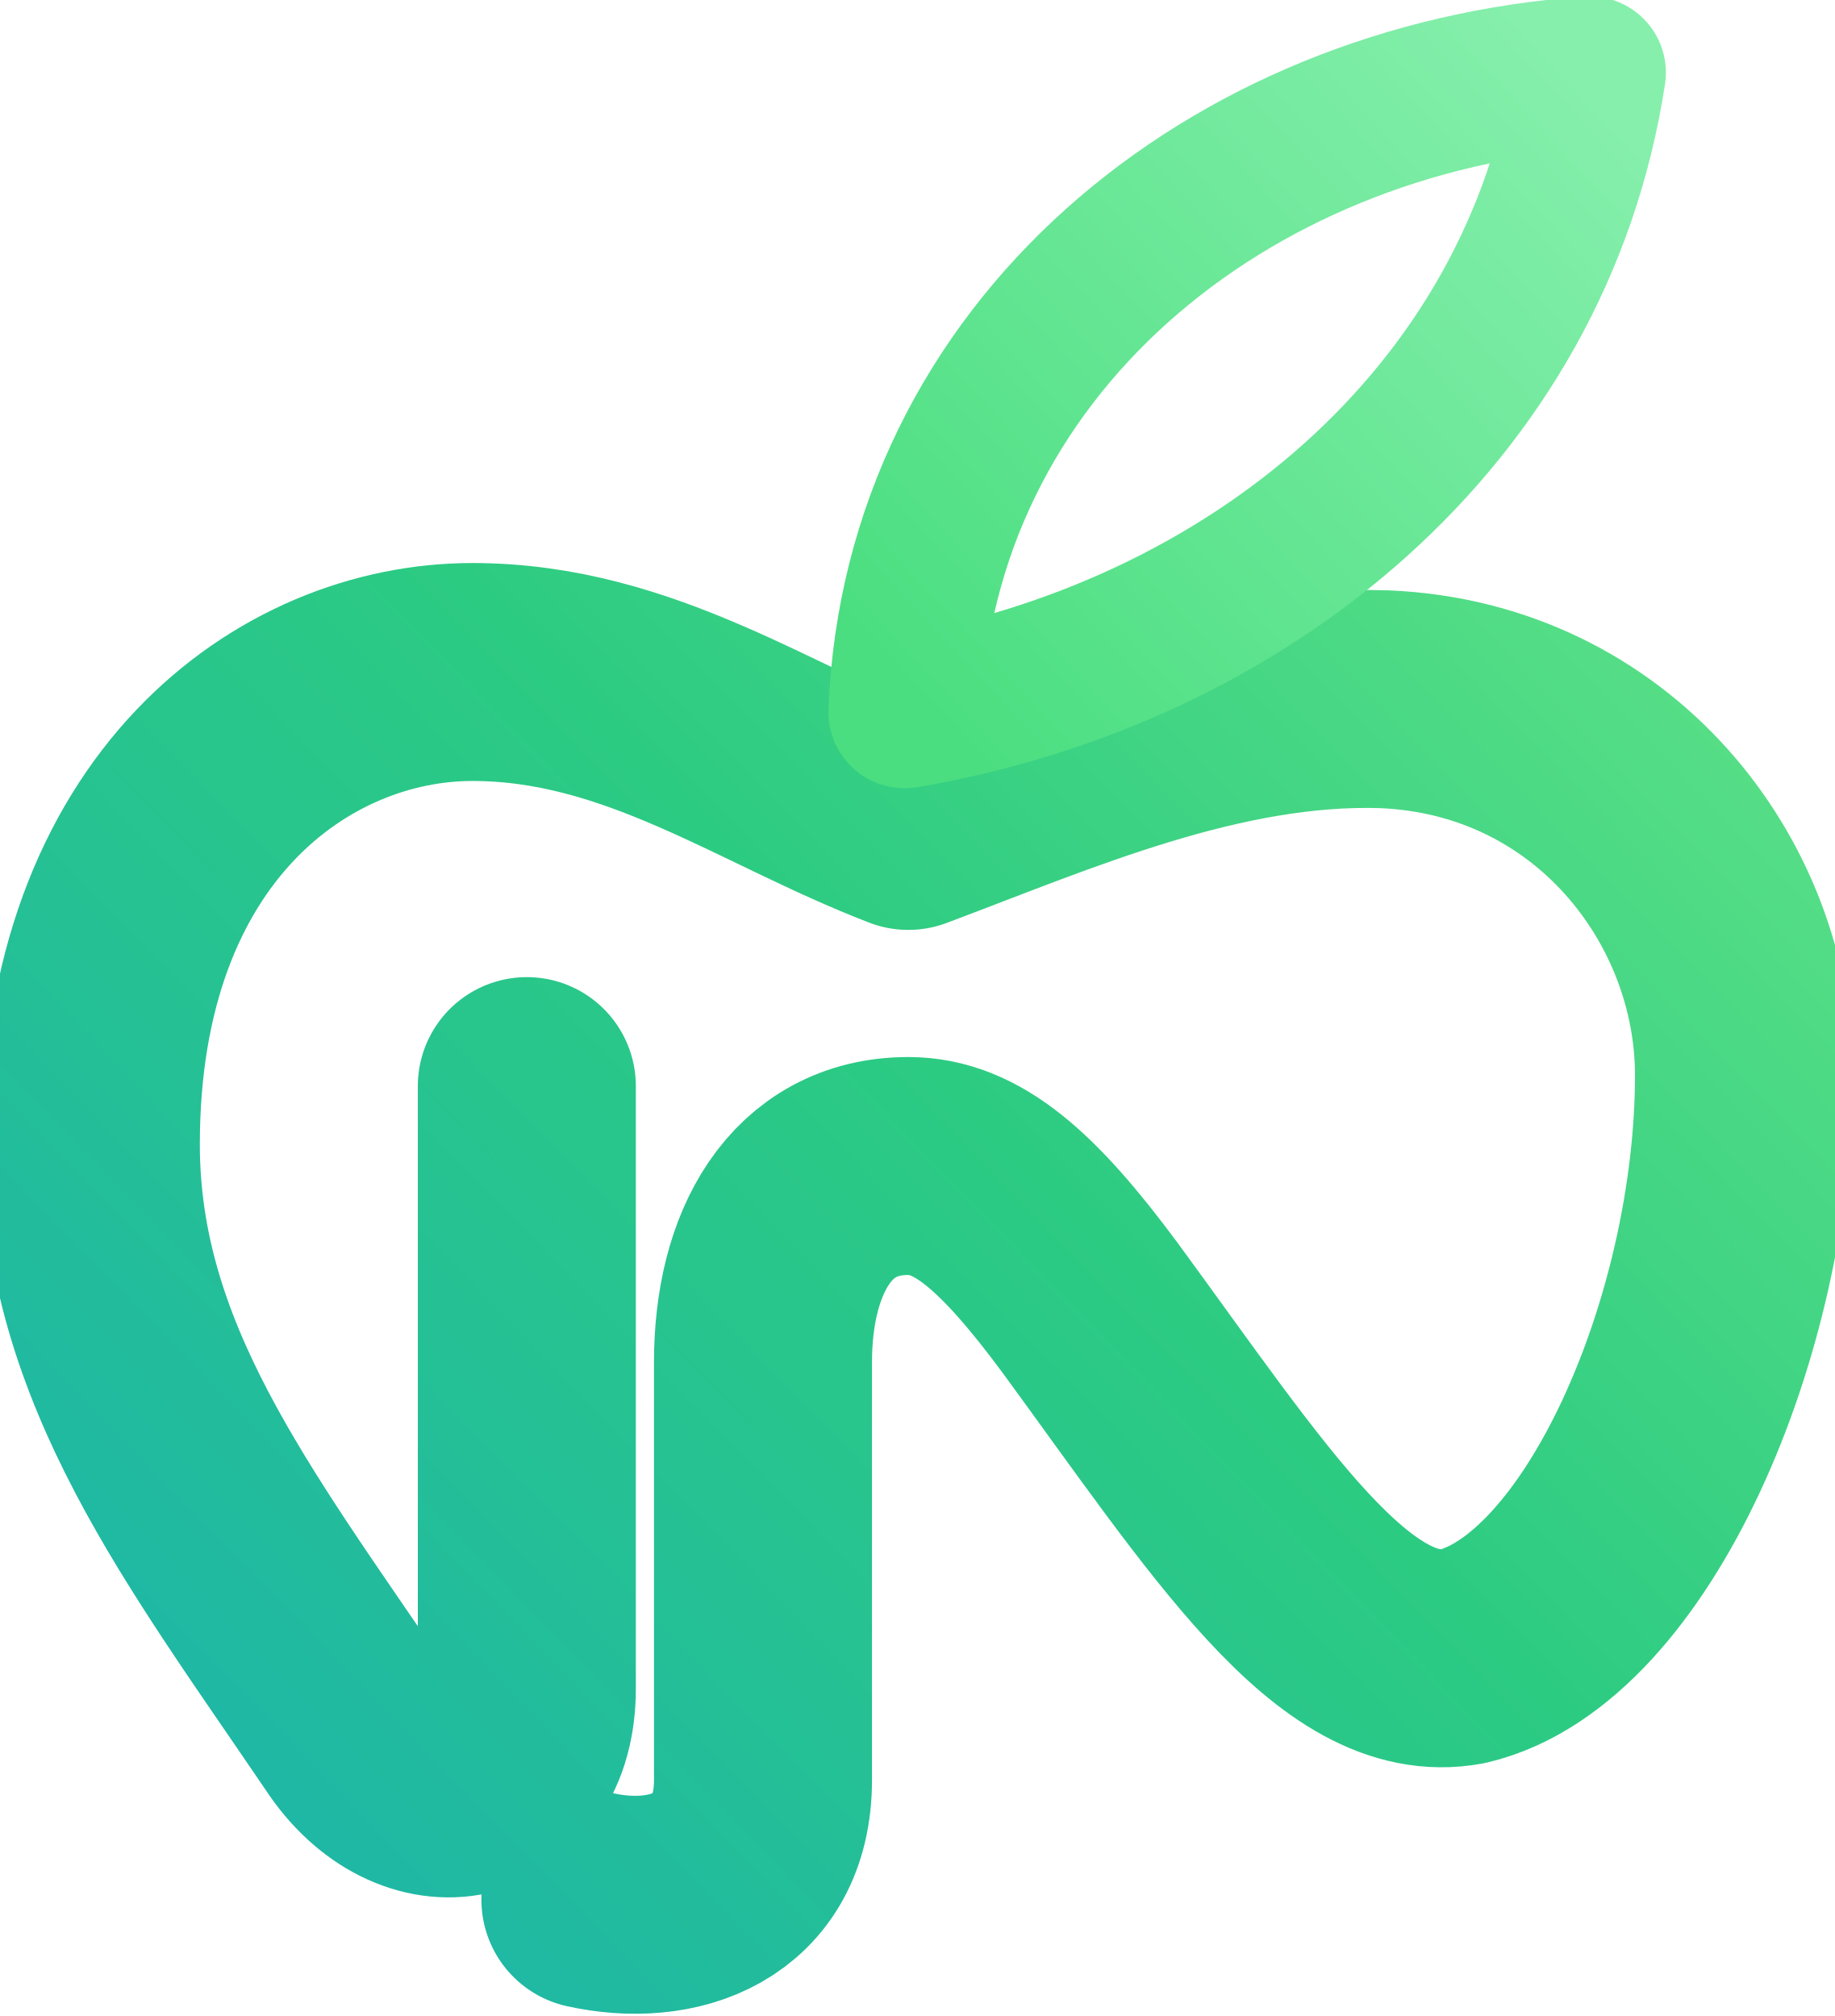
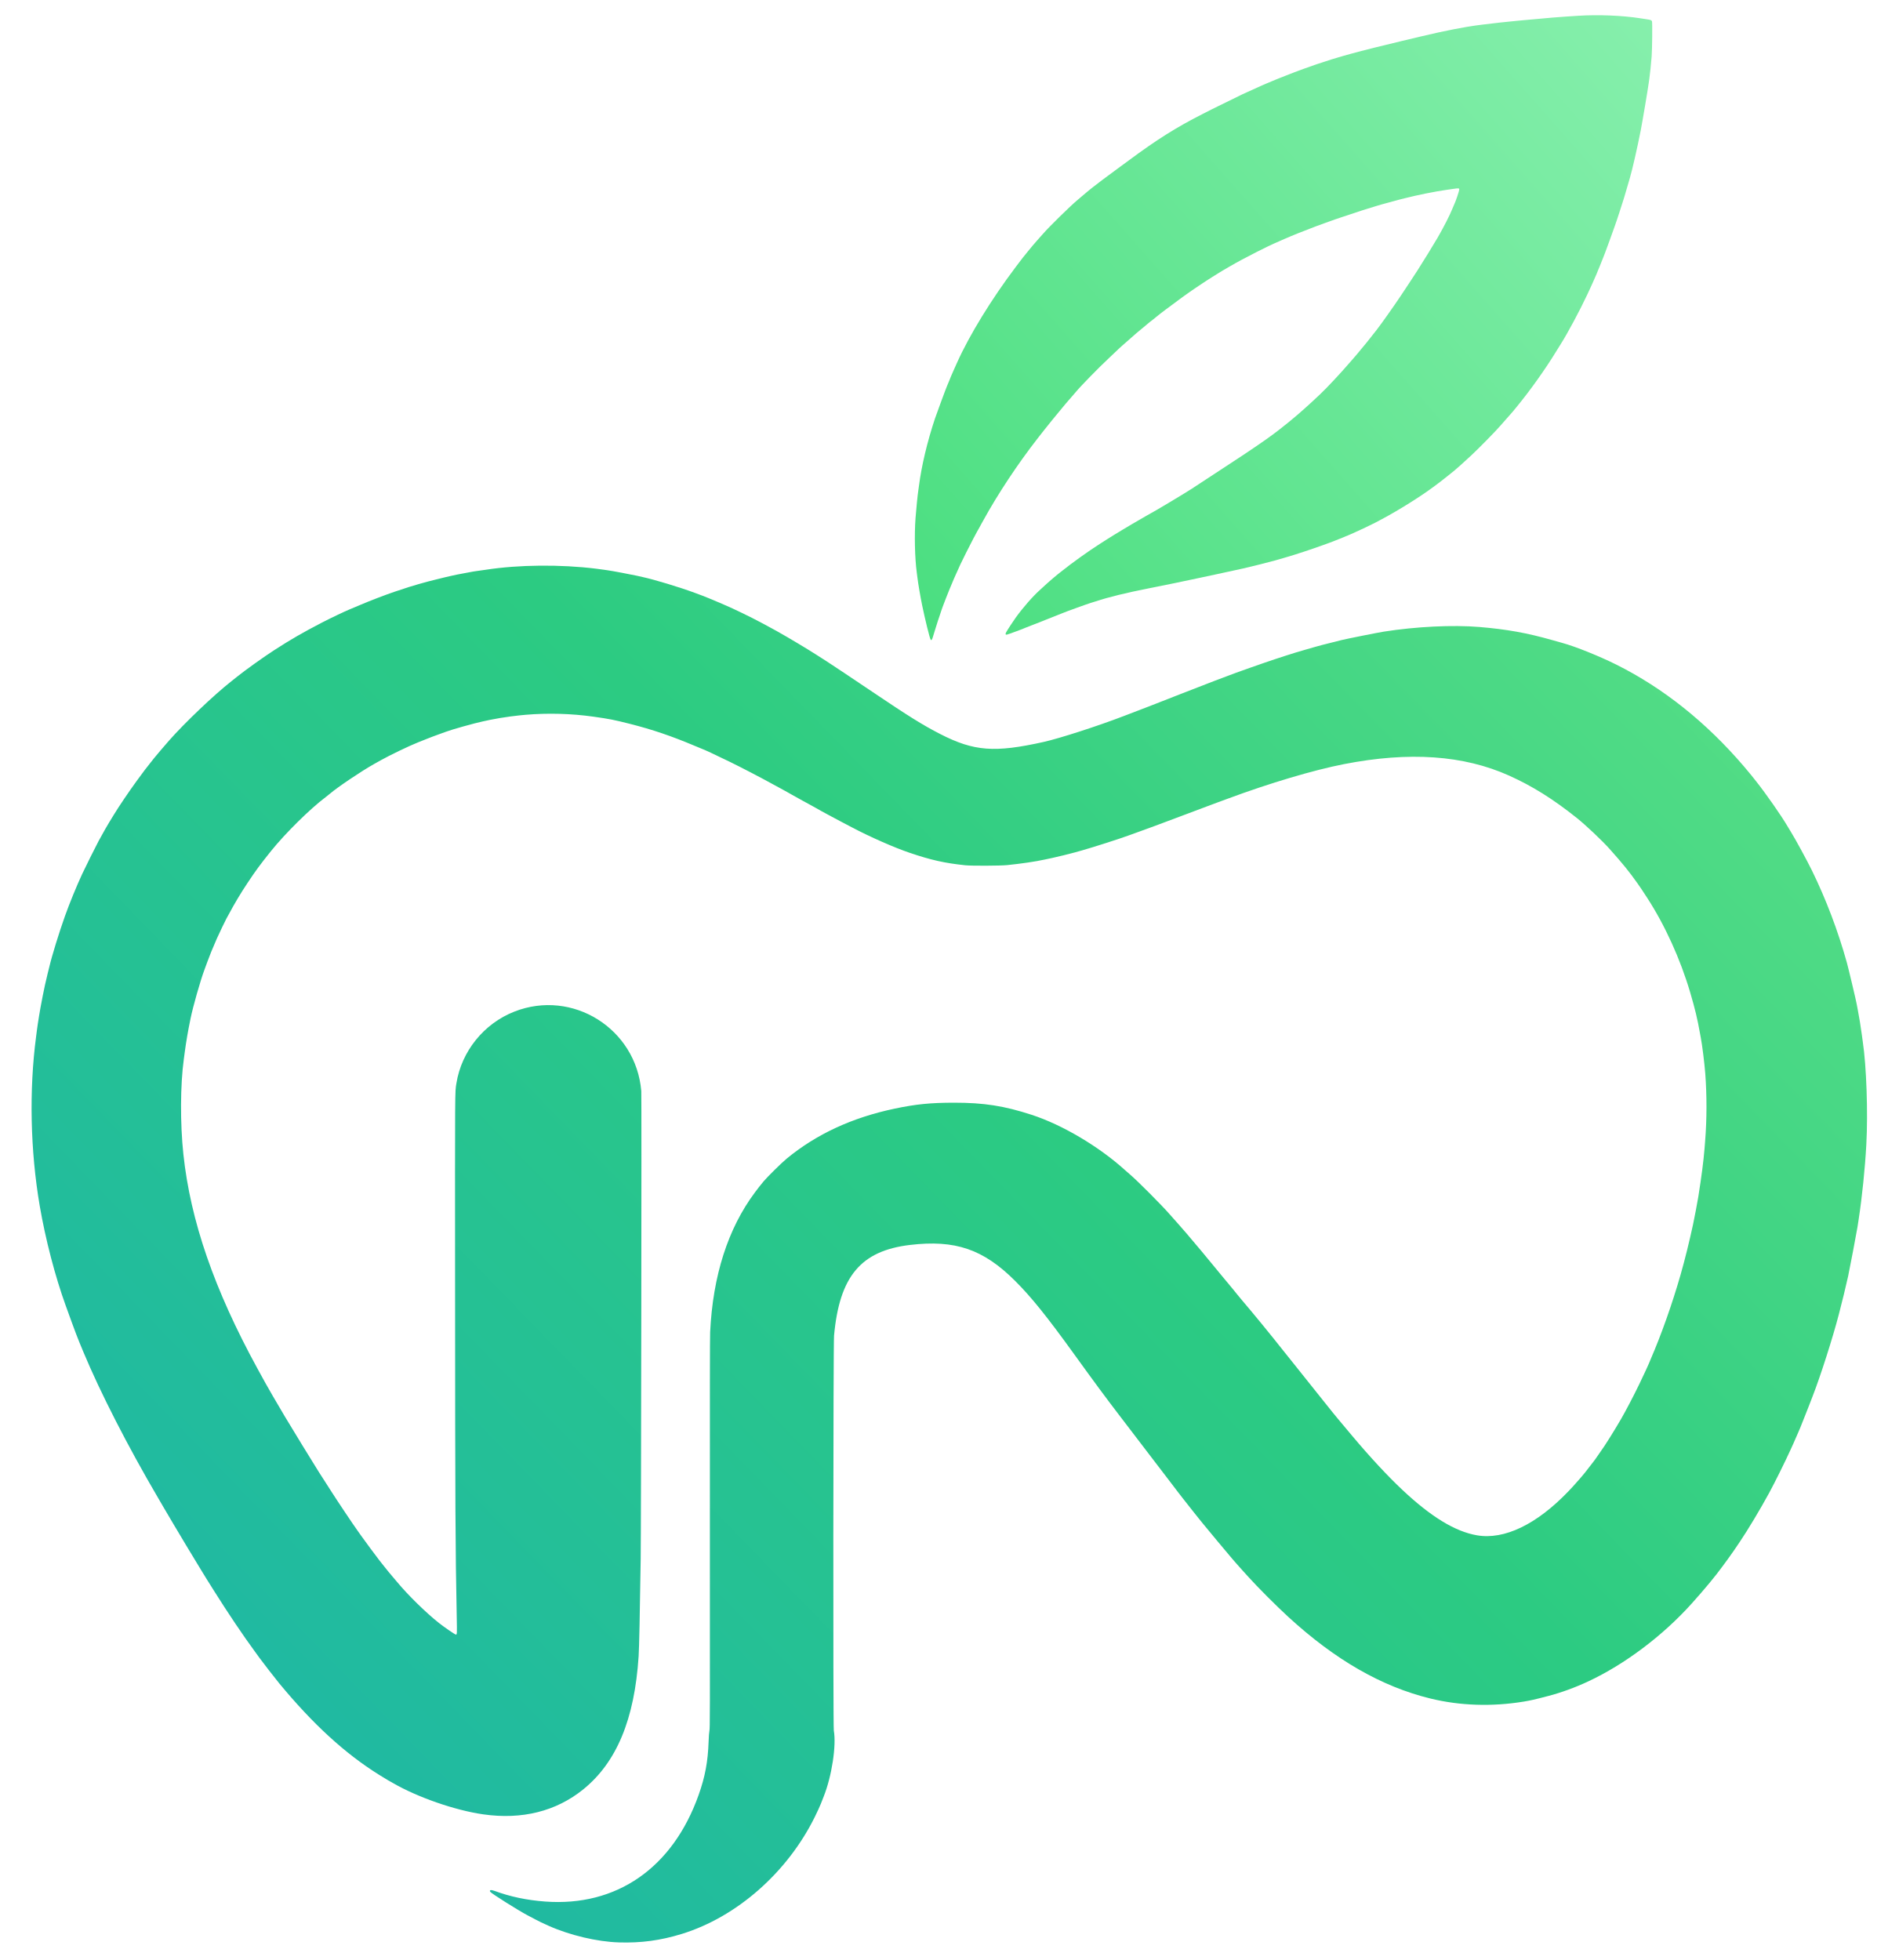
- <svg xmlns="http://www.w3.org/2000/svg" viewBox="100 70 1010 1110" role="img" aria-label="Nutriin">
+ <svg xmlns="http://www.w3.org/2000/svg" viewBox="99 100 1020 1053" role="img" aria-label="Nutriin">
  <defs>
-     <linearGradient id="ds" gradientUnits="userSpaceOnUse" x1="300" y1="1100" x2="1000" y2="420">
+     <linearGradient id="ds" gradientUnits="userSpaceOnUse" x1="300" y1="1120" x2="1020" y2="420">
      <stop offset="0" stop-color="#1FB8A4" />
      <stop offset=".55" stop-color="#2CCB82" />
      <stop offset="1" stop-color="#56DE86" />
    </linearGradient>
-     <linearGradient id="dl" gradientUnits="userSpaceOnUse" x1="600" y1="460" x2="975" y2="110">
+     <linearGradient id="dl" gradientUnits="userSpaceOnUse" x1="600" y1="450" x2="985" y2="110">
      <stop offset="0" stop-color="#4ADE80" />
      <stop offset="1" stop-color="#86EFAC" />
    </linearGradient>
  </defs>
-   <path d="M390,668 L390,1000 C390,1062 330,1074 296,1022 C220,910 150,820 150,700 C150,520 262,440 360,440 C452,440 522,492 600,522 C680,492 770,452 862,455 C982,460 1060,560 1060,662 C1060,800 990,962 905,982 C840,994 782,902 700,790 C660,736 632,712 600,712 C546,712 520,760 520,820 L520,1050 C520,1110 470,1126 425,1116" fill="none" stroke="url(#ds)" stroke-width="120" stroke-linecap="round" stroke-linejoin="round" />
-   <path d="M598,462 C606,262 776,124 975,110 C946,300 786,430 598,462 Z" fill="none" stroke="url(#dl)" stroke-width="84.0" stroke-linejoin="round" />
+   <path d="M431.42,1143.55 C419.78,1143.19 405.03,1139.69 393.67,1134.60 C389.87,1132.89 388.84,1132.40 386.75,1131.28 C385.56,1130.64 383.57,1129.59 382.33,1128.95 C377.71,1126.55 362.96,1117.26 362.38,1116.38 C361.71,1115.37 362.72,1115.15 364.69,1115.88 C373.11,1118.99 381.96,1120.86 391.83,1121.59 C430.26,1124.46 460.44,1103.48 474.33,1064.25 C477.78,1054.52 479.29,1046.43 479.66,1035.75 C479.77,1032.71 479.91,1030.76 480.11,1029.75 C480.39,1028.32 480.40,1023.13 480.35,923.92 C480.32,848.05 480.35,818.51 480.49,815.67 C481.95,785.33 490.07,760.00 504.55,740.61 C506.51,737.99 506.95,737.42 509.22,734.67 C511.07,732.42 518.85,724.75 521.50,722.56 C537.50,709.34 556.75,700.41 579.67,695.60 C591.04,693.21 598.85,692.43 611.42,692.42 C627.57,692.41 638.36,694.09 653.25,698.94 C669.74,704.31 689.45,716.01 703.48,728.74 C703.99,729.21 705.20,730.26 706.17,731.09 C710.20,734.54 722.77,747.15 727.18,752.18 C727.95,753.05 730.10,755.47 731.96,757.56 C733.82,759.64 735.80,761.92 736.38,762.62 C736.95,763.33 737.94,764.51 738.59,765.24 C741.28,768.33 745.92,773.91 756.34,786.58 C757.17,787.59 758.39,789.05 759.05,789.83 C759.71,790.60 760.70,791.80 761.25,792.49 C761.80,793.18 762.81,794.43 763.50,795.26 C764.19,796.08 765.39,797.54 766.17,798.49 C766.95,799.45 768.16,800.88 768.86,801.68 C769.56,802.49 770.57,803.69 771.11,804.36 C771.64,805.03 772.87,806.52 773.83,807.65 C774.79,808.79 776.11,810.38 776.75,811.18 C777.39,811.99 779.00,813.97 780.33,815.59 C781.66,817.21 783.09,818.97 783.50,819.50 C783.91,820.03 784.88,821.24 785.64,822.19 C788.37,825.58 792.69,830.98 795.62,834.67 C797.26,836.73 799.50,839.53 800.59,840.90 C801.69,842.26 803.07,843.99 803.67,844.75 C804.26,845.51 805.32,846.83 806.01,847.69 C808.29,850.49 813.90,857.51 814.77,858.64 C815.60,859.71 818.36,863.02 825.43,871.44 C835.06,882.89 844.24,892.78 852.25,900.33 C867.73,914.91 880.71,922.83 892.44,924.84 C907.11,927.36 924.49,919.00 941.51,901.24 C943.71,898.95 944.60,897.96 948.34,893.68 C949.67,892.16 951.70,889.63 952.70,888.25 C953.03,887.79 953.88,886.70 954.58,885.83 C955.29,884.96 956.43,883.39 957.13,882.33 C957.82,881.28 958.70,880.00 959.08,879.50 C960.84,877.18 966.07,868.84 969.78,862.45 C972.35,858.02 976.76,849.58 979.64,843.59 C982.12,838.43 984.83,832.60 984.83,832.44 C984.83,832.39 985.22,831.46 985.68,830.38 C991.51,816.95 997.48,800.04 1001.91,784.47 C1004.19,776.44 1006.38,767.61 1008.49,757.92 C1009.18,754.75 1010.88,745.78 1011.34,742.92 C1013.10,731.79 1014.14,723.76 1014.67,717.17 C1014.76,715.93 1014.91,714.05 1015.00,713.00 C1015.94,701.27 1015.96,688.60 1015.07,676.75 C1014.65,671.20 1013.44,661.49 1012.68,657.57 C1012.60,657.12 1012.40,656.04 1012.24,655.17 C1010.85,647.34 1009.56,641.98 1006.99,633.25 C1001.71,615.32 993.47,597.18 983.91,582.42 C981.12,578.11 980.26,576.83 978.61,574.50 C974.10,568.14 970.83,564.10 963.72,556.14 C959.70,551.63 950.79,543.21 946.01,539.41 C933.29,529.26 922.25,522.35 909.75,516.72 C885.31,505.71 856.10,503.67 821.00,510.52 C804.63,513.72 781.14,520.70 758.58,529.08 C756.93,529.70 754.46,530.60 753.08,531.10 C751.71,531.60 750.32,532.11 750.00,532.25 C749.68,532.38 748.37,532.87 747.08,533.34 C744.60,534.25 741.91,535.26 736.67,537.25 C731.31,539.29 728.77,540.24 724.92,541.66 C722.90,542.41 720.27,543.39 719.08,543.84 C717.89,544.29 714.59,545.49 711.75,546.51 C708.91,547.53 705.90,548.61 705.06,548.93 C700.76,550.53 685.70,555.36 680.38,556.84 C679.02,557.22 677.28,557.71 676.50,557.93 C674.35,558.55 666.50,560.47 664.33,560.92 C663.28,561.13 661.37,561.54 660.08,561.82 C655.29,562.88 647.57,564.01 640.00,564.78 C636.24,565.16 620.85,565.22 617.50,564.86 C606.39,563.68 599.30,562.09 587.83,558.22 C579.48,555.40 566.43,549.66 556.67,544.50 C554.88,543.55 552.03,542.06 550.33,541.17 C548.64,540.29 546.01,538.88 544.50,538.06 C542.99,537.23 541.00,536.15 540.08,535.66 C539.17,535.18 538.02,534.52 537.53,534.21 C537.04,533.90 535.39,532.99 533.86,532.18 C532.33,531.37 530.67,530.46 530.17,530.17 C529.27,529.64 527.50,528.66 524.33,526.92 C523.46,526.45 522.38,525.83 521.92,525.55 C521.46,525.28 519.92,524.43 518.50,523.67 C517.08,522.91 515.28,521.93 514.50,521.50 C508.49,518.16 496.76,512.05 491.08,509.30 C481.50,504.66 478.25,503.15 476.17,502.34 C475.66,502.14 473.94,501.43 472.33,500.75 C459.73,495.43 449.39,491.92 437.25,488.85 C428.65,486.68 426.45,486.25 417.75,485.02 C405.92,483.35 393.32,483.00 381.33,484.02 C379.35,484.18 377.46,484.39 373.17,484.92 C370.49,485.24 364.64,486.22 362.25,486.74 C361.15,486.98 359.35,487.37 358.25,487.60 C353.83,488.53 341.59,491.97 338.68,493.09 C338.35,493.21 336.62,493.84 334.83,494.48 C333.05,495.11 330.23,496.17 328.58,496.84 C326.93,497.50 324.65,498.41 323.50,498.86 C318.87,500.69 308.26,505.79 303.42,508.52 C302.41,509.09 300.76,510.02 299.75,510.58 C292.99,514.38 280.23,522.98 276.25,526.41 C275.70,526.89 274.61,527.75 273.83,528.34 C265.55,534.56 252.21,547.73 244.58,557.23 C238.65,564.63 236.42,567.66 231.88,574.50 C228.19,580.06 225.02,585.37 221.97,591.08 C221.34,592.26 220.76,593.31 220.68,593.41 C220.44,593.72 216.38,602.20 215.49,604.25 C212.61,610.90 211.89,612.66 210.23,617.17 C209.64,618.77 208.98,620.57 208.76,621.17 C206.60,626.98 202.65,640.89 201.39,647.08 C200.44,651.77 200.12,653.43 199.59,656.50 C198.98,660.09 198.65,662.24 198.25,665.25 C198.10,666.35 197.88,668.04 197.75,669.00 C195.85,682.80 195.75,703.55 197.51,720.08 C201.31,755.84 214.10,792.85 237.30,835.25 C241.54,843.00 241.77,843.41 245.63,850.12 C247.36,853.14 248.01,854.23 252.02,861.00 C255.23,866.40 267.54,886.51 270.34,890.92 C271.04,892.02 272.46,894.23 273.50,895.83 C274.54,897.44 276.17,899.99 277.13,901.50 C280.08,906.15 289.04,919.54 291.08,922.33 C291.64,923.11 292.55,924.39 293.09,925.17 C294.26,926.88 301.79,937.04 302.84,938.34 C303.25,938.85 304.07,939.89 304.67,940.65 C306.25,942.69 308.89,945.91 310.07,947.25 C310.63,947.89 311.65,949.09 312.33,949.92 C318.07,956.85 327.76,966.36 334.75,971.90 C337.53,974.11 343.44,978.17 343.88,978.17 C344.53,978.17 344.54,978.04 344.35,968.38 C343.63,932.05 343.52,910.56 343.47,793.17 C343.41,681.75 343.38,687.00 344.18,682.02 C346.93,664.79 358.94,649.91 375.29,643.49 C406.53,631.22 440.67,652.58 443.50,686.17 C443.71,688.73 443.42,920.84 443.18,937.58 C442.76,966.37 442.36,985.47 442.07,989.83 C439.87,1023.66 430.27,1046.75 412.40,1061.27 C397.80,1073.13 379.37,1077.74 358.53,1074.74 C343.42,1072.57 323.35,1065.60 310.08,1057.92 C309.26,1057.45 308.06,1056.77 307.42,1056.42 C306.78,1056.06 304.53,1054.70 302.44,1053.38 C284.16,1041.92 267.08,1026.25 248.99,1004.35 C247.12,1002.09 239.80,992.66 238.50,990.83 C238.01,990.15 236.81,988.50 235.84,987.17 C229.65,978.74 221.28,966.30 214.24,955.08 C212.98,953.07 211.07,950.03 210.00,948.33 C208.93,946.64 207.92,944.99 207.75,944.67 C207.58,944.35 206.42,942.43 205.17,940.42 C203.91,938.40 201.21,933.94 199.16,930.50 C197.11,927.06 194.00,921.85 192.25,918.92 C190.49,915.98 188.06,911.86 186.84,909.75 C185.62,907.64 184.26,905.32 183.83,904.58 C167.75,877.19 152.84,848.06 143.79,826.33 C140.40,818.22 139.84,816.74 134.26,801.33 C128.62,785.77 123.38,765.62 120.34,747.83 C115.27,718.11 114.59,685.68 118.41,656.75 C118.54,655.74 118.73,654.28 118.83,653.50 C119.30,649.75 120.66,641.49 121.34,638.25 C121.51,637.43 121.77,636.04 121.92,635.17 C122.26,633.14 124.05,625.07 124.61,623.00 C124.85,622.13 125.25,620.50 125.51,619.39 C126.85,613.62 130.66,601.22 133.89,592.17 C136.32,585.35 140.03,576.28 143.13,569.58 C144.59,566.43 150.71,554.13 151.97,551.83 C152.59,550.69 153.51,549.04 154.00,548.17 C154.49,547.30 155.22,545.98 155.63,545.25 C156.04,544.52 156.90,543.05 157.54,542.00 C158.18,540.95 159.33,539.06 160.09,537.82 C162.77,533.39 168.33,525.17 172.41,519.58 C176.40,514.11 177.43,512.76 179.90,509.68 C180.53,508.89 181.39,507.80 181.82,507.26 C182.58,506.26 187.24,500.80 189.85,497.83 C198.27,488.27 214.06,473.24 223.40,465.91 C224.22,465.27 225.61,464.17 226.49,463.46 C230.51,460.19 240.85,452.81 246.33,449.28 C255.46,443.40 261.33,440.01 272.00,434.45 C276.06,432.34 284.63,428.25 286.75,427.41 C287.85,426.98 290.36,425.92 292.33,425.07 C297.41,422.88 305.85,419.64 311.08,417.87 C316.47,416.04 321.95,414.31 323.75,413.85 C324.85,413.58 326.09,413.23 326.50,413.08 C327.54,412.72 339.34,409.78 341.58,409.33 C342.59,409.12 343.85,408.85 344.39,408.72 C344.92,408.59 346.42,408.31 347.72,408.09 C349.02,407.87 350.79,407.53 351.66,407.35 C352.53,407.17 354.18,406.89 355.33,406.75 C356.48,406.60 358.62,406.30 360.08,406.08 C377.71,403.37 400.03,403.16 419.17,405.52 C421.41,405.80 423.55,406.08 423.92,406.16 C424.28,406.24 425.07,406.35 425.67,406.42 C427.09,406.57 438.47,408.71 441.25,409.34 C442.44,409.62 443.79,409.92 444.25,410.02 C450.43,411.34 464.15,415.50 472.17,418.47 C473.40,418.93 475.32,419.65 476.42,420.06 C479.41,421.17 489.68,425.54 492.75,427.00 C493.67,427.44 495.80,428.45 497.50,429.25 C504.20,432.42 514.77,438.06 522.08,442.37 C531.66,448.02 533.97,449.44 543.17,455.35 C546.21,457.31 557.40,464.77 567.50,471.58 C587.10,484.80 594.82,489.61 604.08,494.35 C622.23,503.65 633.28,504.49 659.67,498.60 C668.20,496.70 688.92,490.00 702.75,484.67 C709.69,481.99 713.36,480.59 715.08,479.94 C716.18,479.53 717.65,478.96 718.33,478.68 C719.02,478.40 720.75,477.72 722.17,477.18 C723.59,476.63 725.43,475.92 726.25,475.59 C727.07,475.26 728.50,474.70 729.42,474.34 C730.33,473.99 732.13,473.28 733.42,472.78 C738.66,470.71 743.30,468.91 747.92,467.15 C749.11,466.69 750.83,466.03 751.75,465.67 C752.67,465.31 754.47,464.63 755.75,464.17 C757.03,463.70 758.46,463.16 758.92,462.97 C761.28,461.98 779.32,455.62 784.33,454.01 C786.40,453.35 788.83,452.55 789.75,452.24 C792.18,451.43 797.50,449.80 800.67,448.92 C802.18,448.50 804.28,447.90 805.33,447.58 C807.28,447.01 810.21,446.24 815.17,445.01 C816.68,444.63 818.78,444.11 819.83,443.84 C822.24,443.23 839.30,439.83 842.33,439.35 C859.67,436.62 879.41,435.66 893.67,436.84 C908.34,438.07 919.10,439.99 932.67,443.83 C934.55,444.37 937.09,445.08 938.32,445.42 C945.33,447.34 958.21,452.52 967.33,457.08 C992.59,469.70 1015.60,488.07 1035.89,511.80 C1037.32,513.47 1039.08,515.57 1039.78,516.46 C1040.49,517.35 1041.64,518.80 1042.33,519.67 C1047.58,526.27 1055.81,538.05 1059.16,543.75 C1059.64,544.57 1060.51,546.00 1061.08,546.92 C1063.39,550.63 1069.76,562.32 1072.31,567.53 C1079.96,583.15 1086.37,600.04 1091.14,617.17 C1091.97,620.13 1096.06,637.38 1096.40,639.33 C1096.54,640.11 1096.80,641.50 1096.98,642.42 C1097.70,646.01 1098.61,651.58 1099.17,655.83 C1099.35,657.25 1099.58,658.90 1099.67,659.50 C1101.66,672.66 1102.53,697.72 1101.59,714.92 C1100.89,727.77 1099.32,743.10 1097.49,755.00 C1097.30,756.24 1097.00,758.15 1096.84,759.25 C1096.42,761.99 1092.44,782.88 1091.81,785.67 C1090.10,793.21 1089.01,797.69 1086.84,806.08 C1083.64,818.45 1077.01,839.18 1072.83,849.92 C1072.08,851.84 1071.11,854.35 1070.67,855.50 C1070.24,856.65 1069.20,859.27 1068.37,861.33 C1067.54,863.40 1066.51,865.98 1066.08,867.08 C1065.65,868.18 1065.08,869.51 1064.81,870.04 C1064.55,870.56 1064.10,871.57 1063.82,872.29 C1063.54,873.00 1062.89,874.48 1062.39,875.58 C1061.89,876.68 1061.17,878.26 1060.79,879.08 C1057.96,885.32 1052.36,896.61 1049.33,902.17 C1044.65,910.78 1037.93,921.98 1033.69,928.25 C1032.63,929.81 1031.16,931.98 1030.42,933.08 C1029.68,934.18 1028.29,936.14 1027.33,937.44 C1026.37,938.73 1025.02,940.56 1024.34,941.51 C1020.65,946.62 1014.85,953.63 1007.75,961.53 C992.30,978.74 971.89,994.11 952.30,1003.28 C945.26,1006.58 937.70,1009.34 930.92,1011.11 C923.27,1013.11 921.44,1013.53 917.51,1014.18 C900.47,1016.98 883.28,1016.41 867.33,1012.50 C841.16,1006.09 816.26,991.78 791.08,968.67 C784.32,962.46 774.57,952.68 769.40,946.93 C768.59,946.02 767.09,944.37 766.08,943.26 C765.07,942.15 763.80,940.72 763.25,940.08 C762.70,939.44 761.72,938.32 761.07,937.58 C759.81,936.17 746.15,919.77 745.17,918.50 C744.85,918.09 743.87,916.88 743.00,915.82 C742.13,914.76 740.67,912.92 739.75,911.75 C737.72,909.13 735.75,906.64 734.50,905.08 C733.98,904.44 732.88,903.02 732.04,901.92 C731.21,900.82 729.34,898.37 727.89,896.47 C720.74,887.15 718.67,884.43 715.67,880.49 C709.90,872.89 705.98,867.76 700.15,860.17 C693.18,851.08 686.83,842.49 676.14,827.67 C661.41,807.25 653.01,796.82 644.34,788.17 C627.25,771.11 612.15,765.95 587.83,768.84 C561.45,771.98 549.96,785.71 547.05,817.58 C546.62,822.31 546.50,1027.36 546.93,1029.75 C548.36,1037.79 545.83,1054.32 541.49,1065.17 C541.15,1066.04 540.47,1067.76 539.99,1069.00 C539.51,1070.24 538.05,1073.42 536.74,1076.08 C522.03,1105.94 494.82,1129.89 465.26,1138.99 C453.81,1142.52 443.41,1143.92 431.42,1143.55Z" fill="url(#ds)" />
+   <path d="M598.95,443.66 C598.43,442.86 595.96,432.87 594.34,425.00 C593.43,420.56 592.25,413.67 591.83,410.25 C591.74,409.52 591.59,408.35 591.50,407.67 C590.44,399.82 590.15,387.32 590.83,378.25 C591.19,373.40 591.96,365.75 592.33,363.42 C592.42,362.87 592.57,361.74 592.68,360.92 C594.07,350.14 597.13,337.31 601.25,324.91 C602.16,322.19 607.44,307.95 607.81,307.21 C608.00,306.84 608.45,305.76 608.82,304.81 C609.38,303.32 610.26,301.22 611.08,299.42 C611.20,299.14 611.69,298.05 612.16,297.00 C612.63,295.95 613.08,294.93 613.17,294.75 C619.78,280.02 631.60,260.75 644.54,243.58 C648.20,238.72 649.00,237.69 651.38,234.82 C652.09,233.95 653.14,232.68 653.71,231.99 C654.28,231.29 655.46,229.94 656.33,228.97 C657.20,228.01 658.58,226.46 659.39,225.53 C662.60,221.83 673.98,210.66 677.75,207.52 C678.21,207.13 679.15,206.34 679.83,205.75 C682.26,203.67 684.86,201.51 685.75,200.83 C686.50,200.26 690.00,197.57 691.19,196.65 C692.10,195.95 697.33,192.08 700.87,189.49 C702.68,188.17 704.74,186.65 705.46,186.12 C720.44,175.01 730.89,168.43 744.83,161.35 C746.25,160.62 748.69,159.39 750.25,158.59 C753.15,157.12 764.19,151.71 766.58,150.58 C768.16,149.85 775.18,146.66 776.50,146.09 C777.00,145.87 778.09,145.39 778.92,145.03 C779.74,144.66 780.60,144.31 780.83,144.24 C781.06,144.18 781.61,143.94 782.05,143.72 C782.49,143.50 783.39,143.13 784.05,142.89 C784.71,142.65 785.70,142.25 786.25,142.00 C786.80,141.75 788.21,141.20 789.38,140.77 C790.56,140.35 791.79,139.86 792.13,139.69 C792.89,139.30 805.29,134.78 806.33,134.50 C806.75,134.39 808.13,133.95 809.42,133.51 C812.24,132.54 816.37,131.24 818.08,130.78 C818.54,130.65 819.82,130.28 820.92,129.95 C822.02,129.63 823.97,129.08 825.25,128.74 C826.53,128.40 828.82,127.80 830.33,127.39 C833.89,126.45 839.39,125.09 851.83,122.08 C859.37,120.25 864.58,119.04 871.75,117.42 C875.55,116.56 884.53,114.80 886.67,114.49 C887.35,114.39 888.55,114.20 889.33,114.07 C890.81,113.82 891.95,113.66 895.17,113.25 C899.94,112.65 901.29,112.49 904.33,112.17 C906.12,111.99 908.63,111.72 909.92,111.59 C911.20,111.45 913.07,111.27 914.08,111.17 C915.09,111.08 916.70,110.92 917.67,110.83 C929.35,109.70 937.28,109.06 946.92,108.47 C957.72,107.80 970.55,108.32 980.17,109.82 C981.31,110.00 983.02,110.26 983.95,110.40 C985.83,110.68 986.29,110.88 986.46,111.50 C986.71,112.36 986.56,126.44 986.27,130.33 C986.00,133.95 985.33,140.35 985.01,142.42 C984.92,142.97 984.77,144.02 984.67,144.75 C984.21,148.24 981.27,165.62 980.40,170.08 C978.56,179.42 975.84,191.36 974.60,195.50 C974.48,195.91 974.21,196.85 974.00,197.58 C972.25,203.78 970.57,209.27 968.92,214.17 C968.44,215.59 967.78,217.58 967.46,218.58 C966.59,221.29 960.73,237.39 960.33,238.18 C960.14,238.55 959.69,239.67 959.33,240.67 C958.98,241.66 958.53,242.79 958.34,243.16 C958.14,243.54 957.77,244.42 957.51,245.13 C957.25,245.84 956.84,246.83 956.62,247.33 C956.23,248.19 955.77,249.22 954.38,252.42 C954.06,253.15 953.46,254.46 953.05,255.33 C952.64,256.20 951.92,257.74 951.45,258.75 C947.82,266.54 940.89,279.46 937.50,284.75 C936.97,285.57 935.81,287.45 934.91,288.92 C929.23,298.23 920.96,309.84 913.92,318.40 C913.18,319.29 912.15,320.55 911.62,321.20 C911.09,321.84 909.66,323.46 908.45,324.80 C907.24,326.13 905.78,327.79 905.20,328.49 C903.09,331.02 893.49,340.82 889.42,344.60 C885.22,348.50 881.61,351.75 880.42,352.70 C879.77,353.22 878.53,354.23 877.65,354.95 C876.77,355.66 875.46,356.70 874.74,357.25 C874.03,357.80 873.06,358.55 872.60,358.92 C872.13,359.28 871.34,359.89 870.83,360.26 C870.33,360.63 869.50,361.24 869.00,361.62 C862.16,366.73 850.18,374.22 841.50,378.83 C839.90,379.68 838.13,380.62 837.58,380.91 C835.82,381.84 829.32,384.93 826.33,386.25 C823.06,387.69 822.40,387.97 822.00,388.09 C821.77,388.15 821.22,388.39 820.78,388.62 C820.33,388.84 819.16,389.31 818.16,389.67 C817.17,390.02 816.07,390.46 815.72,390.63 C814.83,391.08 804.09,394.90 800.17,396.16 C798.38,396.74 796.05,397.49 795.00,397.84 C793.95,398.18 792.37,398.67 791.50,398.92 C790.63,399.17 789.35,399.55 788.67,399.75 C787.98,399.96 786.82,400.29 786.08,400.50 C785.35,400.71 784.41,400.98 784.00,401.10 C782.02,401.70 769.80,404.76 766.83,405.40 C765.78,405.63 763.90,406.04 762.67,406.31 C758.01,407.35 756.47,407.68 752.25,408.57 C749.87,409.08 745.44,410.02 742.42,410.67 C734.24,412.43 725.21,414.29 716.58,415.99 C704.04,418.46 694.56,420.78 687.58,423.09 C686.67,423.39 685.47,423.76 684.92,423.92 C683.64,424.27 670.83,428.91 670.16,429.25 C669.88,429.40 668.44,429.97 666.95,430.53 C665.47,431.08 664.18,431.59 664.08,431.67 C663.99,431.74 662.68,432.26 661.17,432.82 C659.67,433.39 658.35,433.91 658.26,433.99 C658.16,434.07 656.32,434.78 654.17,435.58 C652.01,436.38 650.10,437.13 649.92,437.24 C649.40,437.57 640.53,440.85 639.90,440.95 C639.12,441.08 638.99,440.67 639.51,439.69 C640.11,438.56 643.19,433.84 644.64,431.83 C648.66,426.27 653.72,420.48 657.78,416.83 C658.95,415.78 660.54,414.32 661.33,413.58 C662.11,412.85 663.13,411.95 663.59,411.59 C664.04,411.23 664.80,410.59 665.26,410.17 C665.73,409.76 666.56,409.07 667.10,408.64 C667.64,408.21 668.49,407.53 668.99,407.14 C675.08,402.28 683.34,396.36 689.71,392.28 C690.89,391.53 692.65,390.40 693.63,389.77 C697.36,387.38 706.90,381.64 711.27,379.17 C712.16,378.66 713.76,377.74 714.82,377.11 C715.88,376.48 716.88,375.92 717.03,375.86 C717.93,375.51 735.12,365.24 739.08,362.67 C742.90,360.20 744.37,359.24 751.92,354.25 C755.12,352.14 758.67,349.81 759.80,349.08 C769.07,343.07 779.62,335.88 783.08,333.21 C783.73,332.71 784.81,331.89 785.50,331.38 C786.19,330.87 787.02,330.22 787.35,329.93 C787.68,329.65 788.34,329.12 788.83,328.75 C789.32,328.38 790.07,327.78 790.51,327.42 C790.94,327.05 791.77,326.38 792.34,325.92 C796.31,322.72 802.33,317.35 808.14,311.84 C811.99,308.19 819.08,300.60 824.49,294.33 C825.79,292.82 827.23,291.15 827.69,290.63 C828.57,289.61 831.11,286.55 833.20,283.99 C834.27,282.67 836.02,280.46 838.46,277.33 C840.89,274.22 847.62,264.72 851.44,259.00 C854.84,253.91 857.62,249.69 860.52,245.20 C863.21,241.04 869.06,231.52 871.30,227.67 C874.43,222.29 877.99,215.31 879.22,212.14 C879.63,211.08 880.14,209.88 880.35,209.48 C880.98,208.25 882.88,202.62 882.90,201.92 C882.92,201.05 882.77,201.03 879.55,201.50 C878.19,201.70 876.63,201.92 876.08,202.00 C869.81,202.89 860.49,204.76 853.58,206.52 C852.48,206.80 851.28,207.10 850.92,207.19 C849.88,207.44 842.37,209.48 841.25,209.82 C840.70,209.99 839.54,210.33 838.67,210.58 C834.39,211.83 828.02,213.88 823.00,215.61 C821.30,216.20 819.54,216.78 819.08,216.90 C817.96,217.20 803.95,222.26 803.28,222.61 C802.99,222.76 801.46,223.36 799.88,223.94 C798.30,224.51 796.77,225.11 796.47,225.26 C796.18,225.42 795.15,225.83 794.19,226.19 C793.23,226.54 792.37,226.90 792.27,226.97 C792.17,227.05 791.82,227.21 791.50,227.33 C791.18,227.45 790.24,227.84 789.42,228.20 C788.59,228.56 787.39,229.09 786.75,229.37 C786.11,229.65 785.11,230.09 784.54,230.35 C783.97,230.62 783.47,230.83 783.43,230.83 C783.28,230.83 777.88,233.45 774.08,235.37 C768.52,238.18 763.61,240.82 759.17,243.40 C755.44,245.57 755.15,245.75 753.42,246.83 C752.50,247.40 751.07,248.29 750.25,248.80 C746.94,250.85 739.13,256.08 736.75,257.83 C736.29,258.16 734.98,259.11 733.83,259.92 C731.98,261.24 727.44,264.61 725.07,266.42 C724.59,266.78 723.42,267.68 722.47,268.40 C721.53,269.12 720.49,269.95 720.17,270.24 C719.85,270.53 719.15,271.10 718.61,271.51 C716.68,272.99 716.40,273.21 715.17,274.26 C714.48,274.84 713.50,275.66 713.00,276.07 C710.04,278.49 708.79,279.56 706.14,281.94 C704.52,283.39 702.65,285.03 701.99,285.58 C701.33,286.13 700.03,287.33 699.09,288.25 C698.16,289.17 696.05,291.16 694.41,292.69 C689.54,297.20 679.24,307.75 677.02,310.50 C676.69,310.91 675.52,312.27 674.42,313.51 C672.18,316.06 670.47,318.06 669.28,319.56 C668.84,320.11 668.24,320.84 667.95,321.17 C667.66,321.51 666.85,322.48 666.17,323.33 C665.48,324.18 664.50,325.37 663.99,325.98 C663.19,326.95 661.10,329.55 659.58,331.48 C657.74,333.83 656.85,334.96 656.42,335.52 C645.80,349.13 634.96,365.50 627.24,379.58 C626.99,380.04 626.54,380.85 626.23,381.38 C625.92,381.92 625.67,382.38 625.67,382.42 C625.67,382.45 625.41,382.92 625.11,383.45 C624.14,385.12 623.67,385.99 621.72,389.67 C619.92,393.08 615.81,401.27 614.94,403.18 C611.77,410.20 610.83,412.30 610.83,412.41 C610.83,412.45 610.64,412.91 610.41,413.43 C609.25,415.96 604.84,427.24 604.60,428.29 C604.54,428.54 604.16,429.69 603.76,430.83 C603.09,432.75 602.66,434.07 601.58,437.54 C600.74,440.23 600.37,441.45 600.10,442.36 C599.69,443.75 599.30,444.19 598.95,443.66Z" fill="url(#dl)" />
</svg>
